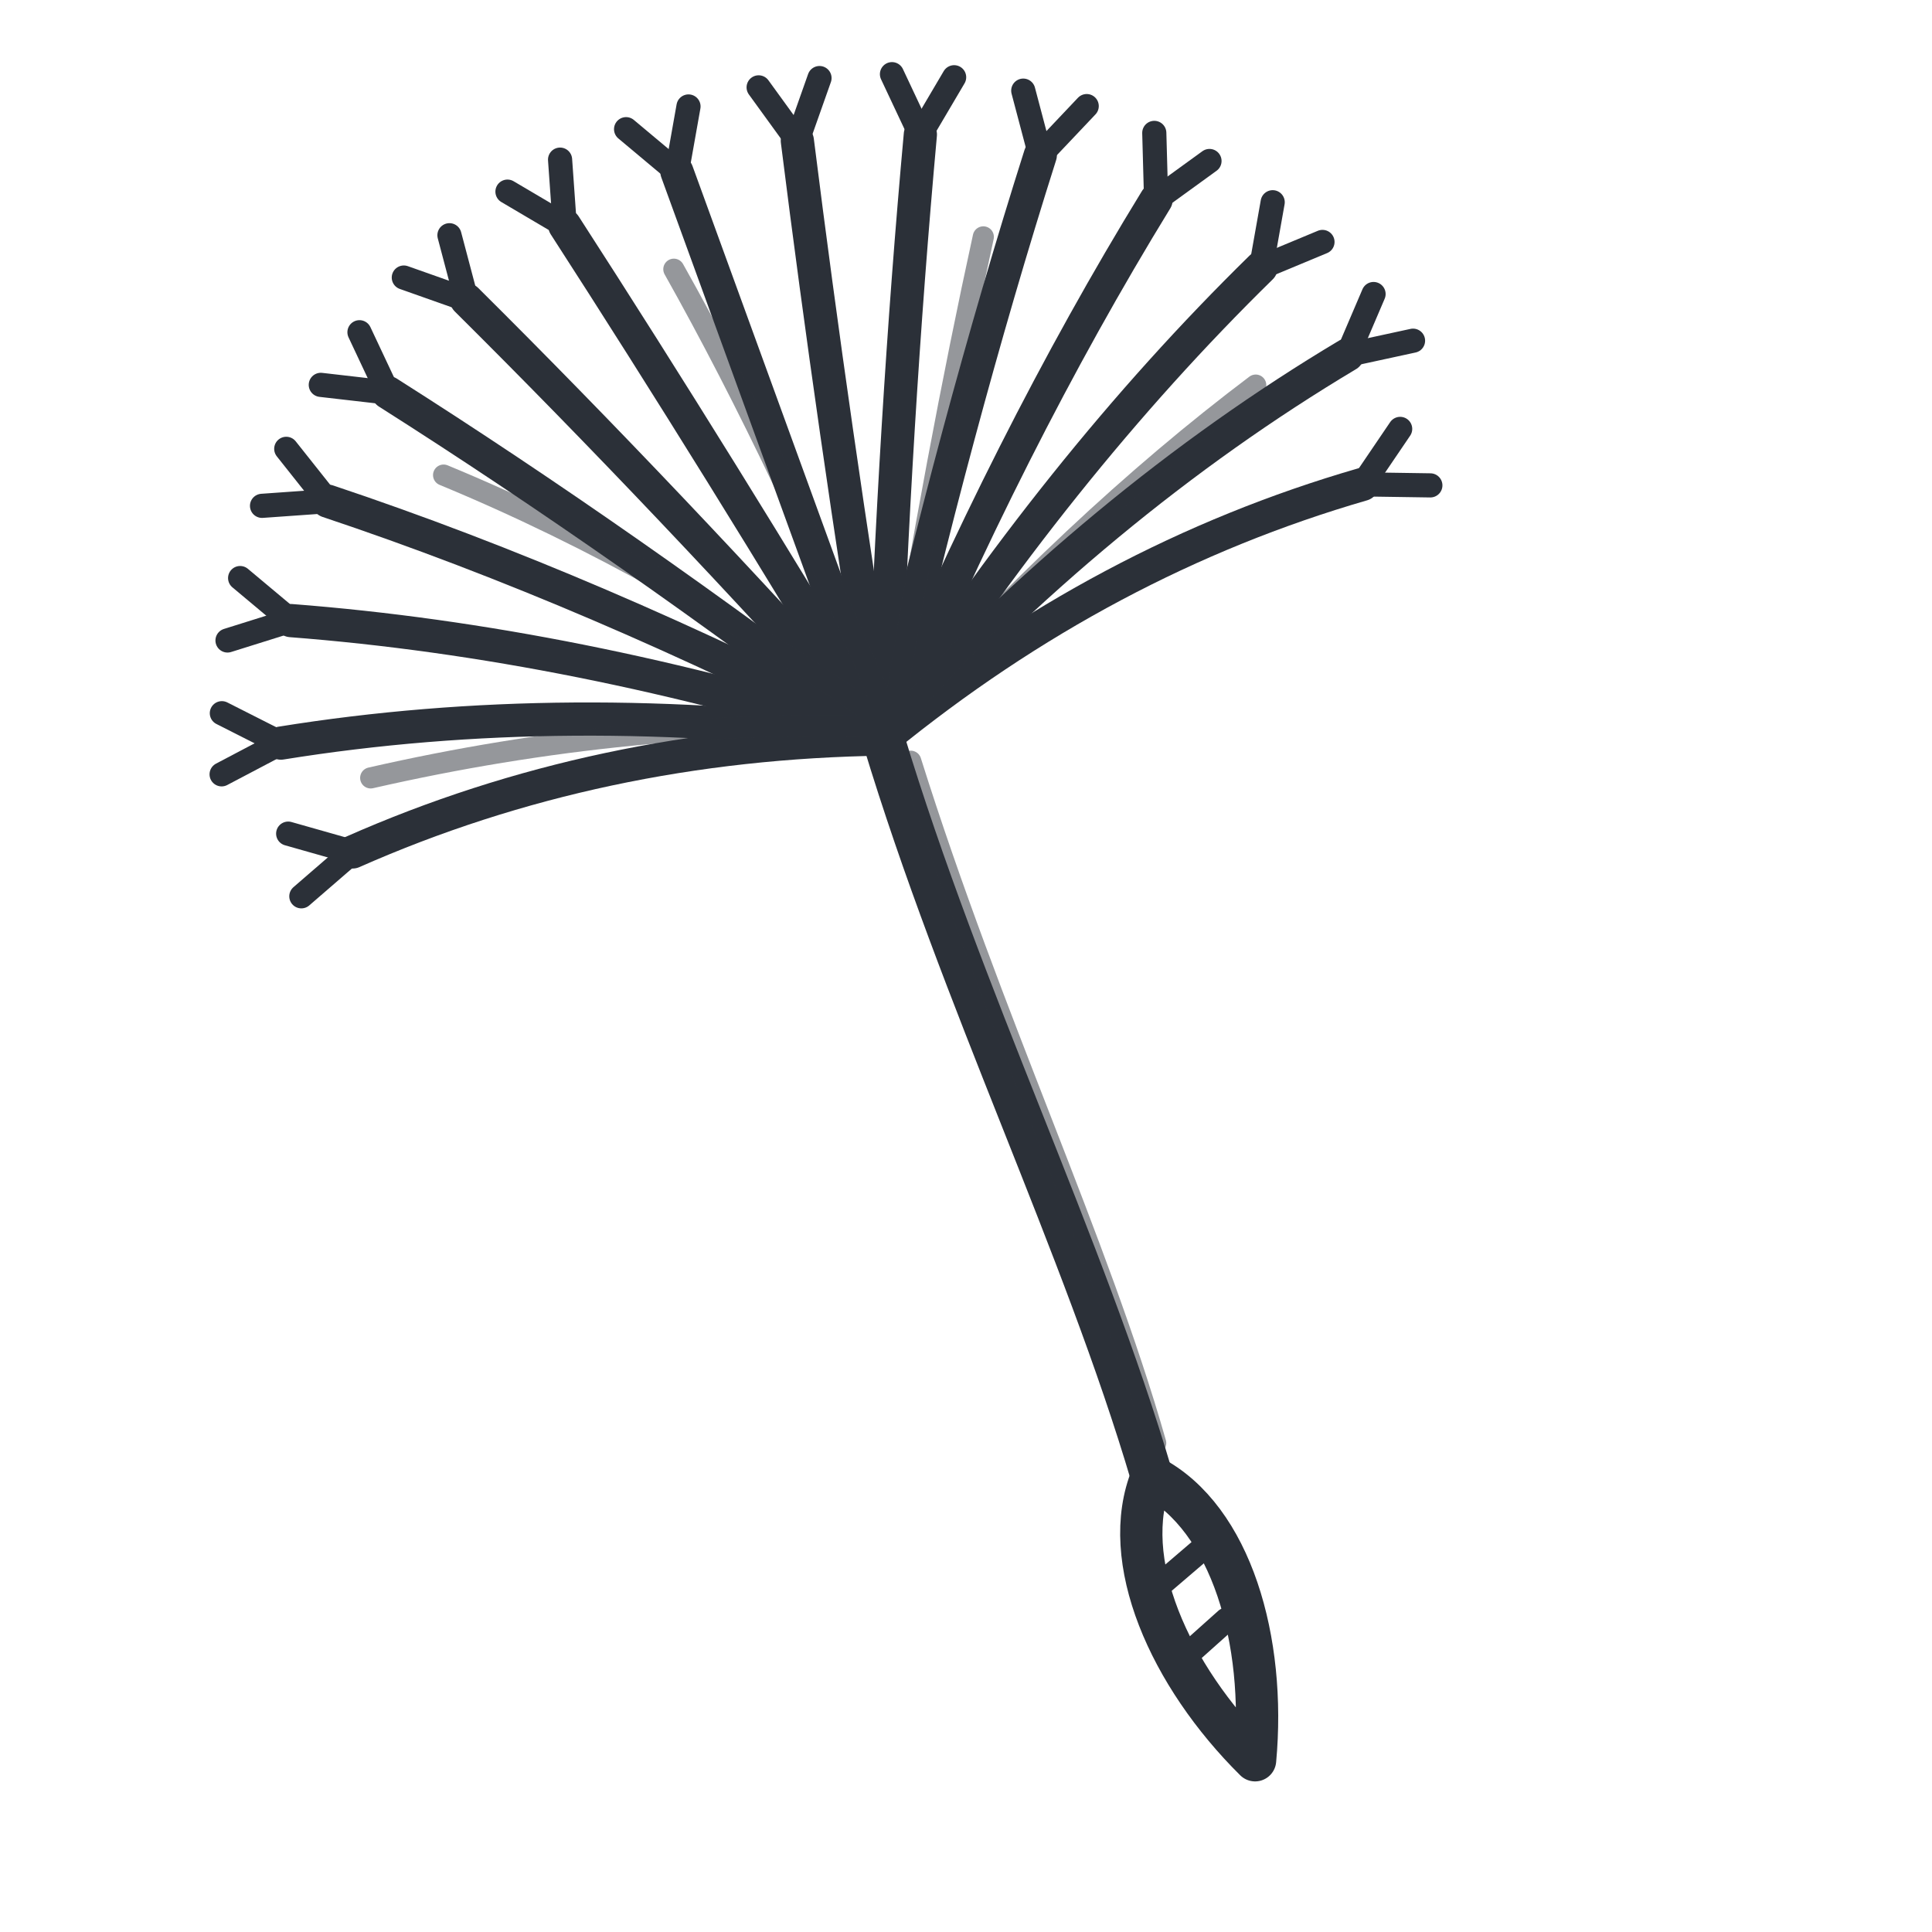
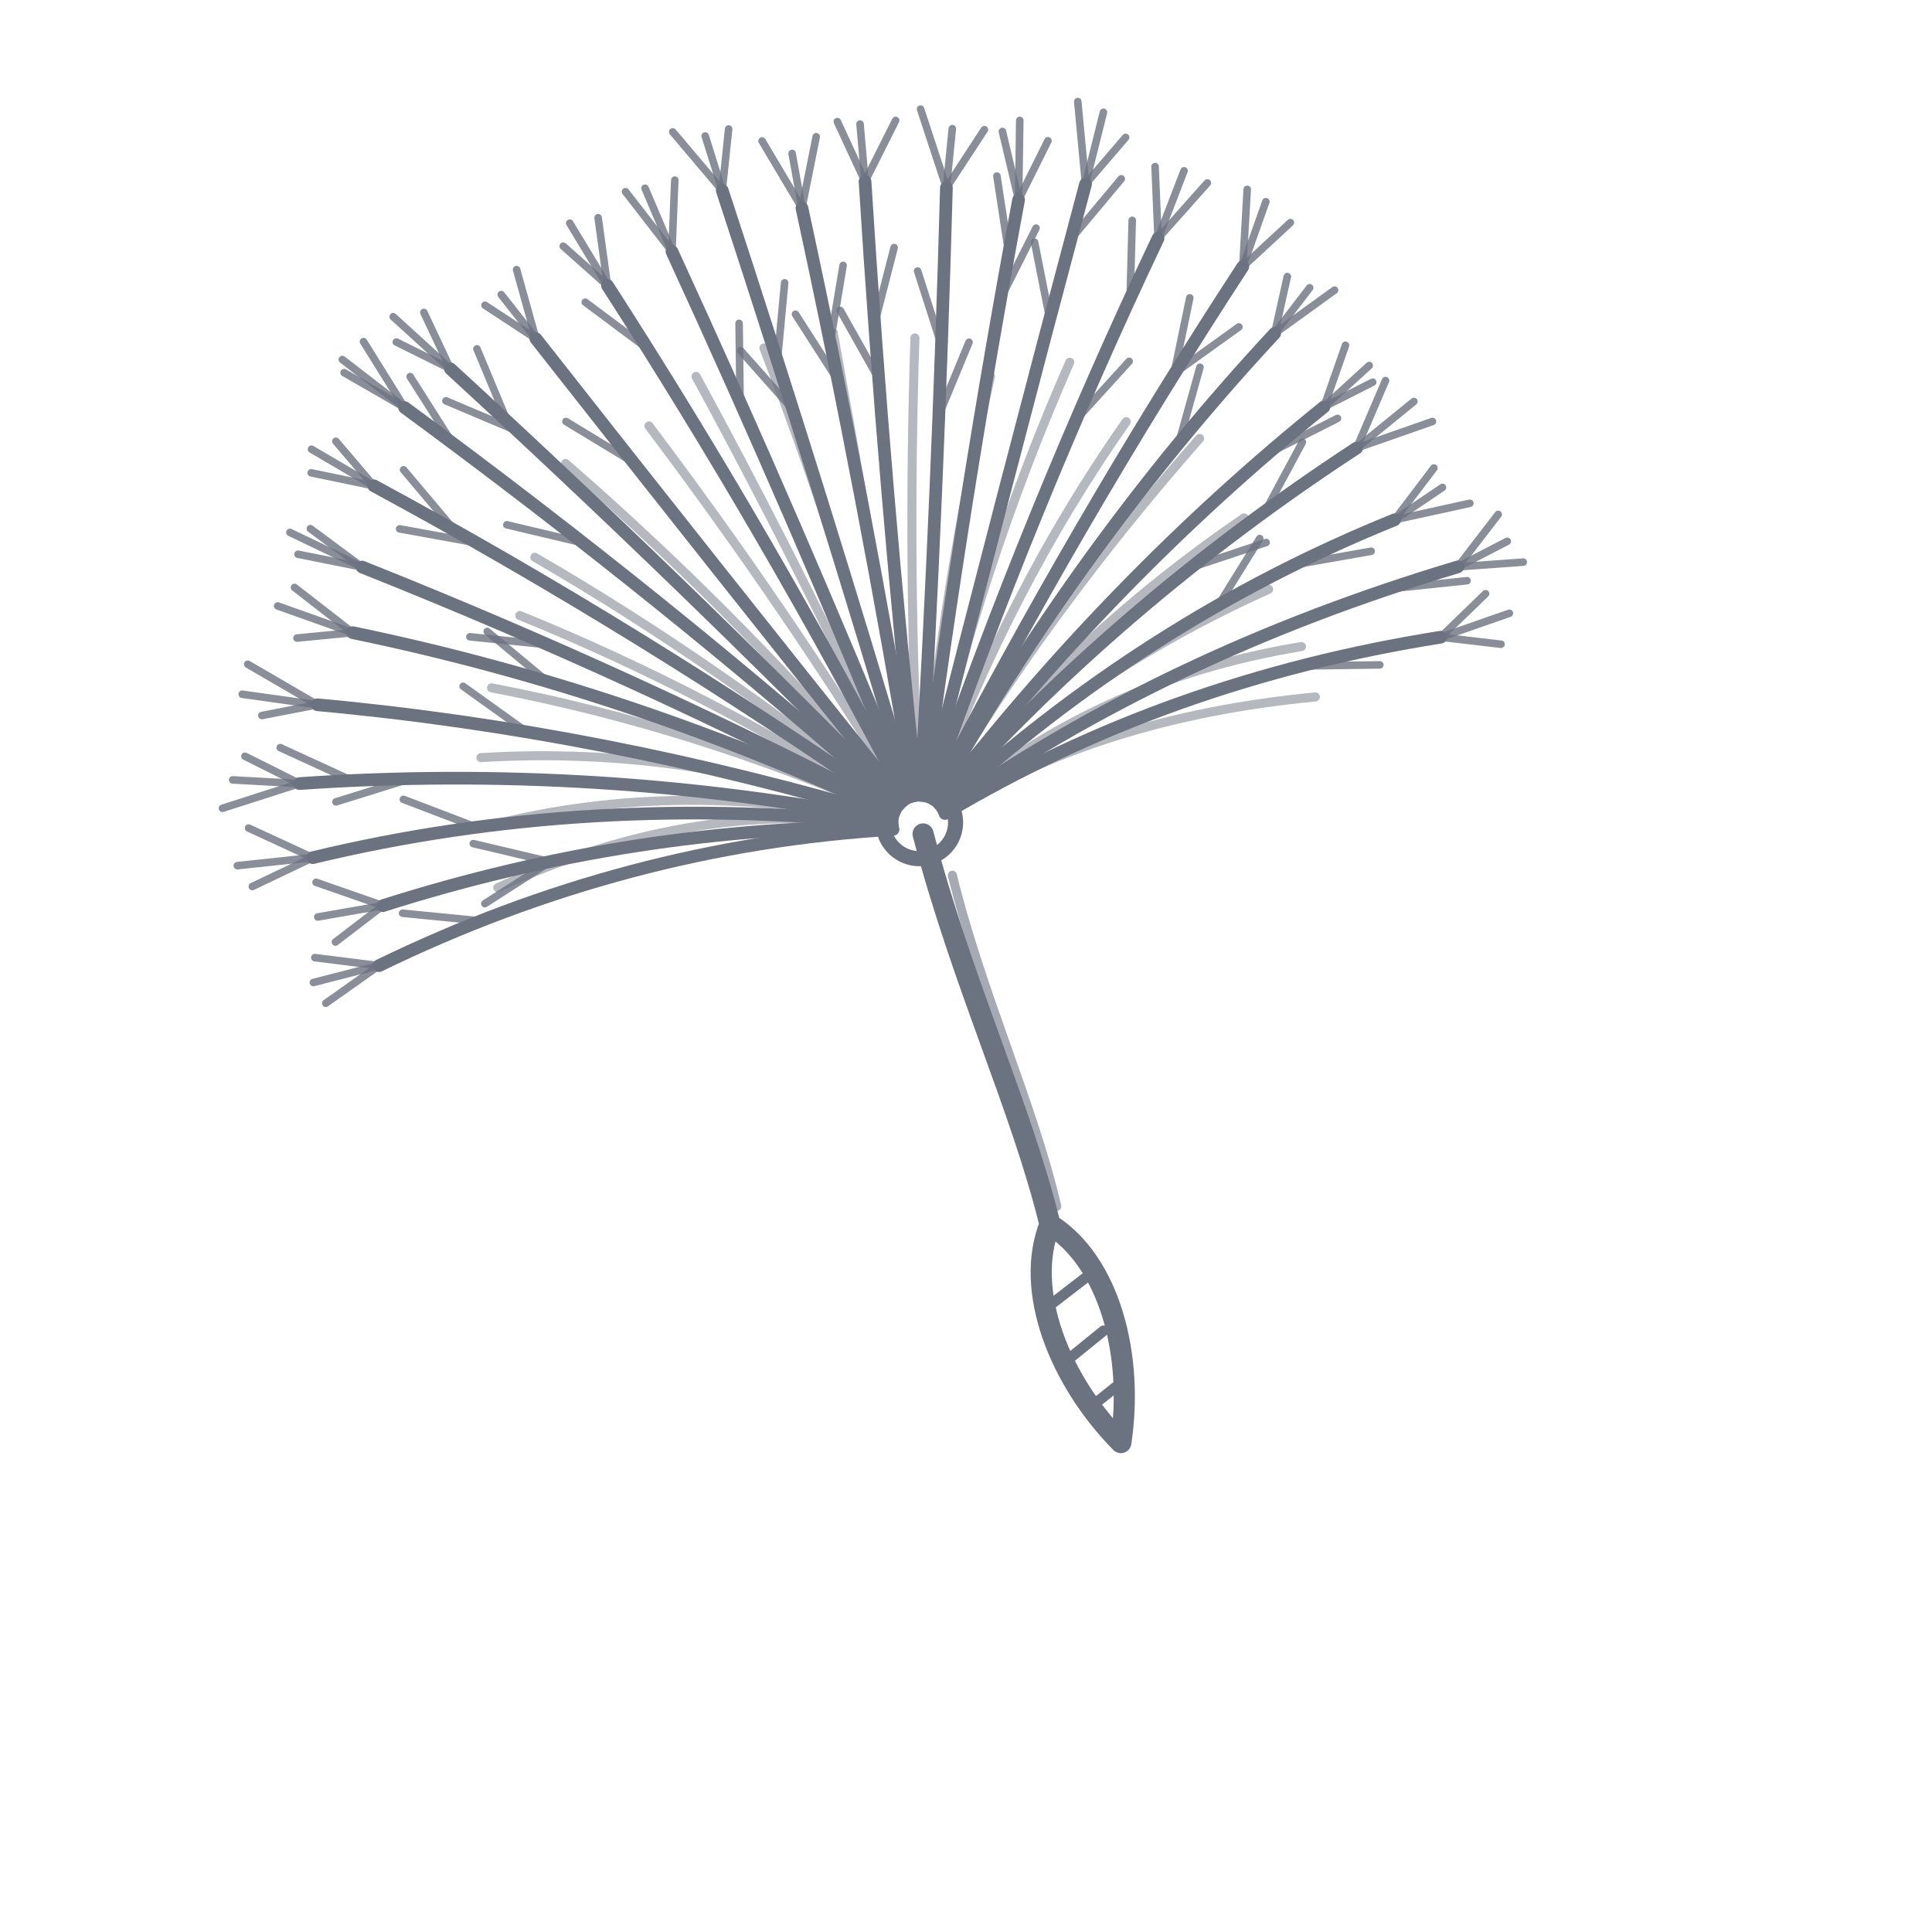
- <svg xmlns="http://www.w3.org/2000/svg" viewBox="0 0 64 64" fill="none" stroke="#2b3038" stroke-linecap="round" stroke-linejoin="round">
-   <g transform="rotate(-20 32 32)">
-     <g stroke-width="1.1">
-       <path d="M32.0 24.0 Q23.1 20.9 14.2 21.5" />
-       <path stroke-width="0.8" d="M14.2 21.5 l-1.8 -1.3" />
-       <path stroke-width="0.8" d="M14.2 21.5 l-2.1 0.8" />
-       <path d="M32.0 24.0 Q22.6 19.1 13.2 17.3" />
-       <path stroke-width="0.8" d="M13.2 17.3 l-1.5 -1.6" />
-       <path stroke-width="0.8" d="M13.2 17.3 l-2.2 0.3" />
-       <path d="M32.0 24.0 Q23.5 17.5 14.9 13.6" />
-       <path stroke-width="0.8" d="M14.9 13.6 l-1.1 -1.9" />
-       <path stroke-width="0.8" d="M14.9 13.6 l-2.2 -0.1" />
-       <path d="M32.0 24.0 Q24.7 16.1 17.4 10.3" />
-       <path stroke-width="0.8" d="M17.4 10.3 l-0.7 -2.1" />
-       <path stroke-width="0.8" d="M17.4 10.3 l-2.1 -0.6" />
-       <path d="M32.0 24.0 Q26.2 15.0 20.5 7.6" />
-       <path stroke-width="0.8" d="M20.5 7.6 l-0.2 -2.2" />
-       <path stroke-width="0.8" d="M20.5 7.6 l-2.0 -1.0" />
-       <path d="M32.0 24.0 Q28.0 14.1 24.0 5.6" />
-       <path stroke-width="0.8" d="M24.0 5.6 l0.2 -2.2" />
-       <path stroke-width="0.8" d="M24.0 5.6 l-1.7 -1.4" />
-       <path d="M32.0 24.0 Q30.0 13.6 27.9 4.4" />
-       <path stroke-width="0.8" d="M27.9 4.4 l0.6 -2.1" />
-       <path stroke-width="0.8" d="M27.9 4.4 l-1.4 -1.7" />
-       <path d="M32.0 24.0 Q32.0 13.4 32.0 4.0" />
-       <path stroke-width="0.8" d="M32.0 4.0 l1.1 -1.9" />
-       <path stroke-width="0.8" d="M32.0 4.0 l-1.1 -1.9" />
-       <path d="M32.0 24.0 Q34.0 13.6 36.1 4.4" />
-       <path stroke-width="0.8" d="M36.1 4.4 l1.4 -1.7" />
-       <path stroke-width="0.8" d="M36.1 4.4 l-0.6 -2.1" />
-       <path d="M32.0 24.0 Q36.0 14.1 40.0 5.6" />
-       <path stroke-width="0.8" d="M40.0 5.6 l1.7 -1.4" />
-       <path stroke-width="0.8" d="M40.0 5.6 l-0.2 -2.2" />
-       <path d="M32.0 24.0 Q37.8 15.0 43.5 7.6" />
-       <path stroke-width="0.8" d="M43.5 7.6 l2.0 -1.0" />
-       <path stroke-width="0.8" d="M43.5 7.6 l0.2 -2.2" />
-       <path d="M32.0 24.0 Q39.3 16.1 46.6 10.3" />
-       <path stroke-width="0.8" d="M46.6 10.3 l2.1 -0.6" />
-       <path stroke-width="0.8" d="M46.6 10.3 l0.7 -2.1" />
-       <path d="M32.0 24.0 Q40.5 17.5 49.1 13.6" />
-       <path stroke-width="0.8" d="M49.1 13.6 l2.2 -0.1" />
-       <path stroke-width="0.8" d="M49.1 13.6 l1.1 -1.9" />
-       <path d="M32.0 24.0 Q41.4 19.1 50.8 17.3" />
-       <path stroke-width="0.8" d="M50.8 17.3 l2.2 0.3" />
-       <path stroke-width="0.8" d="M50.8 17.3 l1.5 -1.6" />
-       <path d="M32.0 24.0 Q40.9 20.9 49.8 21.5" />
-       <path stroke-width="0.8" d="M49.8 21.5 l2.1 0.8" />
-       <path stroke-width="0.8" d="M49.8 21.5 l1.8 -1.3" />
-     </g>
-     <g stroke-width="0.7" opacity="0.5">
-       <path d="M32.4 23.7 Q24.4 20.5 15.6 19.4" />
-       <path d="M32.4 23.7 Q27.2 16.2 21.3 10.8" />
-       <path d="M32.4 23.7 Q32.0 14.3 30.8 7.0" />
-       <path d="M32.4 23.7 Q37.0 15.5 40.8 9.5" />
-       <path d="M32.4 23.7 Q40.4 19.4 47.6 17.2" />
-     </g>
-     <path stroke-width="1.4" d="M32 24 C31.5 33 32.5 42 32 50" />
-     <path stroke-width="0.7" opacity="0.5" d="M32.6 25 C32.2 34 33 42 32.5 49" />
-     <path stroke-width="1.4" d="M32 50 C30 52.2 30.3 56.4 32 60 C33.7 56.4 34 52.2 32 50 Z" />
-     <path stroke-width="0.8" d="M31.2 53.4 L32.8 52.8 M31.2 55.9 L32.7 55.3" />
+ <svg xmlns="http://www.w3.org/2000/svg" viewBox="0 0 64 64" fill="none" stroke="#6b7280" stroke-linecap="round" stroke-linejoin="round">
+   <g transform="rotate(-18 32 32)">
+     <path stroke-width="0.42" d="M31.10 26.95 Q22.54 24.72 13.51 25.98" />
+     <path stroke-width="0.25" opacity="0.8" d="M17.17 25.61 l-2.38 -1.04" />
+     <path stroke-width="0.25" opacity="0.8" d="M13.51 25.98 l-1.94 -0.91" />
+     <path stroke-width="0.25" opacity="0.8" d="M13.51 25.98 l-2.24 -0.14" />
+     <path stroke-width="0.25" opacity="0.8" d="M13.51 25.98 l-2.06 0.64" />
+     <path stroke-width="0.42" d="M31.11 26.86 Q22.98 24.18 14.25 24.13" />
+     <path stroke-width="0.25" opacity="0.8" d="M19.95 24.45 l-2.22 -1.35" />
+     <path stroke-width="0.25" opacity="0.8" d="M20.00 24.45 l-2.52 0.66" />
+     <path stroke-width="0.25" opacity="0.8" d="M14.25 24.13 l-1.87 -1.42" />
+     <path stroke-width="0.25" opacity="0.8" d="M14.25 24.13 l-2.17 -0.31" />
+     <path stroke-width="0.25" opacity="0.8" d="M14.25 24.13 l-1.87 0.66" />
+     <path stroke-width="0.42" d="M31.13 26.77 Q21.92 22.63 12.53 21.90" />
+     <path stroke-width="0.25" opacity="0.8" d="M18.00 22.62 l-2.02 -1.63" />
+     <path stroke-width="0.25" opacity="0.8" d="M12.53 21.90 l-1.72 -1.59" />
+     <path stroke-width="0.25" opacity="0.8" d="M12.53 21.90 l-2.46 -0.52" />
+     <path stroke-width="0.25" opacity="0.8" d="M12.53 21.90 l-2.20 0.29" />
+     <path stroke-width="0.42" d="M31.16 26.67 Q22.49 21.84 12.87 19.43" />
+     <path stroke-width="0.25" opacity="0.8" d="M16.43 20.41 l-2.60 -0.03" />
+     <path stroke-width="0.25" opacity="0.8" d="M14.54 19.86 l-1.91 -1.76" />
+     <path stroke-width="0.25" opacity="0.8" d="M12.87 19.43 l-1.44 -1.42" />
+     <path stroke-width="0.25" opacity="0.8" d="M12.87 19.43 l-2.07 -0.80" />
+     <path stroke-width="0.25" opacity="0.8" d="M12.87 19.43 l-2.68 -0.01" />
+     <path stroke-width="0.42" d="M31.21 26.56 Q22.98 20.88 14.24 17.13" />
+     <path stroke-width="0.25" opacity="0.8" d="M20.56 20.13 l-1.54 -2.09" />
+     <path stroke-width="0.25" opacity="0.8" d="M14.24 17.13 l-1.78 -1.99" />
+     <path stroke-width="0.25" opacity="0.8" d="M14.24 17.13 l-2.26 -1.10" />
+     <path stroke-width="0.25" opacity="0.8" d="M14.24 17.13 l-1.86 -0.23" />
+     <path stroke-width="0.42" d="M31.28 26.46 Q24.25 19.87 16.09 15.22" />
+     <path stroke-width="0.25" opacity="0.8" d="M21.73 18.76 l-1.39 -2.20" />
+     <path stroke-width="0.25" opacity="0.8" d="M16.09 15.22 l-1.37 -2.02" />
+     <path stroke-width="0.25" opacity="0.8" d="M16.09 15.22 l-2.09 -1.61" />
+     <path stroke-width="0.25" opacity="0.8" d="M16.09 15.22 l-1.81 -0.40" />
+     <path stroke-width="0.42" d="M31.34 26.39 Q24.70 19.60 17.06 13.25" />
+     <path stroke-width="0.25" opacity="0.8" d="M22.12 17.60 l-2.38 -1.05" />
+     <path stroke-width="0.25" opacity="0.8" d="M17.06 13.25 l-1.24 -1.74" />
+     <path stroke-width="0.25" opacity="0.8" d="M17.06 13.25 l-1.92 -1.83" />
+     <path stroke-width="0.25" opacity="0.8" d="M17.06 13.25 l-1.89 -1.06" />
+     <path stroke-width="0.42" d="M31.42 26.31 Q25.23 18.13 18.26 10.81" />
+     <path stroke-width="0.25" opacity="0.8" d="M20.34 13.02 l-0.98 -2.41" />
+     <path stroke-width="0.25" opacity="0.8" d="M20.92 13.66 l-2.29 -1.23" />
+     <path stroke-width="0.25" opacity="0.8" d="M18.26 10.81 l-0.74 -1.79" />
+     <path stroke-width="0.25" opacity="0.8" d="M18.26 10.81 l-1.59 -1.79" />
+     <path stroke-width="0.25" opacity="0.8" d="M18.26 10.81 l-1.84 -1.05" />
+     <path stroke-width="0.42" d="M31.51 26.25 Q26.40 17.53 20.03 8.66" />
+     <path stroke-width="0.25" opacity="0.8" d="M21.17 10.26 l-0.65 -2.52" />
+     <path stroke-width="0.25" opacity="0.8" d="M24.27 14.75 l-2.22 -1.35" />
+     <path stroke-width="0.25" opacity="0.8" d="M20.03 8.66 l-0.62 -2.50" />
+     <path stroke-width="0.25" opacity="0.8" d="M20.03 8.66 l-1.47 -2.15" />
+     <path stroke-width="0.25" opacity="0.8" d="M20.03 8.66 l-1.55 -1.72" />
+     <path stroke-width="0.42" d="M31.58 26.21 Q26.95 16.91 21.87 7.91" />
+     <path stroke-width="0.25" opacity="0.8" d="M23.12 10.14 l-0.21 -2.59" />
+     <path stroke-width="0.25" opacity="0.8" d="M23.36 10.57 l-1.96 -1.70" />
+     <path stroke-width="0.25" opacity="0.8" d="M21.87 7.91 l-0.26 -2.05" />
+     <path stroke-width="0.25" opacity="0.8" d="M21.87 7.91 l-1.27 -2.23" />
+     <path stroke-width="0.25" opacity="0.8" d="M21.87 7.91 l-1.43 -1.40" />
+     <path stroke-width="0.42" d="M31.69 26.16 Q28.20 16.91 24.87 7.83" />
+     <path stroke-width="0.25" opacity="0.8" d="M26.67 12.72 l-1.70 -1.97" />
+     <path stroke-width="0.25" opacity="0.8" d="M24.87 7.83 l0.10 -2.37" />
+     <path stroke-width="0.25" opacity="0.8" d="M24.87 7.83 l-0.64 -1.74" />
+     <path stroke-width="0.25" opacity="0.8" d="M24.87 7.83 l-1.26 -1.57" />
+     <path stroke-width="0.42" d="M31.81 26.12 Q30.19 16.43 27.67 6.89" />
+     <path stroke-width="0.25" opacity="0.8" d="M28.30 9.31 l-1.50 -2.12" />
+     <path stroke-width="0.25" opacity="0.8" d="M27.67 6.89 l0.40 -2.23" />
+     <path stroke-width="0.25" opacity="0.8" d="M27.67 6.89 l-0.55 -2.35" />
+     <path stroke-width="0.25" opacity="0.8" d="M27.67 6.89 l-0.99 -1.69" />
+     <path stroke-width="0.42" d="M31.91 26.10 Q31.21 16.34 30.05 6.48" />
+     <path stroke-width="0.25" opacity="0.8" d="M30.66 11.91 l0.77 -2.48" />
+     <path stroke-width="0.25" opacity="0.8" d="M30.05 6.48 l0.82 -2.22" />
+     <path stroke-width="0.25" opacity="0.8" d="M30.05 6.48 l-0.20 -2.27" />
+     <path stroke-width="0.25" opacity="0.8" d="M30.05 6.48 l-0.85 -2.36" />
+     <path stroke-width="0.42" d="M32.01 26.10 Q32.29 15.84 32.26 5.07" />
+     <path stroke-width="0.25" opacity="0.8" d="M32.24 12.69 l-1.04 -2.38" />
+     <path stroke-width="0.25" opacity="0.8" d="M32.25 11.01 l1.03 -2.39" />
+     <path stroke-width="0.25" opacity="0.8" d="M32.26 5.07 l0.83 -1.87" />
+     <path stroke-width="0.25" opacity="0.8" d="M32.26 5.07 l0.02 -1.89" />
+     <path stroke-width="0.25" opacity="0.8" d="M32.26 5.07 l-0.96 -2.35" />
+     <path stroke-width="0.42" d="M32.11 26.11 Q33.60 16.23 34.59 6.44" />
+     <path stroke-width="0.25" opacity="0.8" d="M33.96 12.24 l-0.66 -2.52" />
+     <path stroke-width="0.25" opacity="0.8" d="M34.10 10.98 l1.20 -2.31" />
+     <path stroke-width="0.25" opacity="0.8" d="M34.59 6.44 l1.18 -2.10" />
+     <path stroke-width="0.25" opacity="0.8" d="M34.59 6.44 l0.25 -1.82" />
+     <path stroke-width="0.25" opacity="0.8" d="M34.59 6.44 l-0.57 -2.52" />
+     <path stroke-width="0.42" d="M32.20 26.12 Q34.24 16.39 36.85 6.25" />
+     <path stroke-width="0.25" opacity="0.8" d="M35.26 12.61 l-0.51 -2.55" />
+     <path stroke-width="0.25" opacity="0.8" d="M35.70 10.82 l1.39 -2.19" />
+     <path stroke-width="0.25" opacity="0.8" d="M36.85 6.25 l1.59 -1.61" />
+     <path stroke-width="0.25" opacity="0.8" d="M36.85 6.25 l0.43 -1.86" />
+     <path stroke-width="0.25" opacity="0.8" d="M36.85 6.25 l-0.26 -2.17" />
+     <path stroke-width="0.42" d="M32.31 26.16 Q35.92 16.92 39.35 7.28" />
+     <path stroke-width="0.25" opacity="0.8" d="M37.58 12.21 l0.01 -2.60" />
+     <path stroke-width="0.25" opacity="0.8" d="M36.79 14.36 l1.69 -1.98" />
+     <path stroke-width="0.25" opacity="0.8" d="M39.35 7.28 l1.79 -1.44" />
+     <path stroke-width="0.25" opacity="0.8" d="M39.35 7.28 l0.79 -1.80" />
+     <path stroke-width="0.25" opacity="0.8" d="M39.35 7.28 l-0.01 -2.74" />
+     <path stroke-width="0.42" d="M32.41 26.20 Q36.77 17.09 41.50 8.40" />
+     <path stroke-width="0.25" opacity="0.8" d="M40.64 10.00 l0.42 -2.57" />
+     <path stroke-width="0.25" opacity="0.8" d="M39.93 11.32 l1.83 -1.85" />
+     <path stroke-width="0.25" opacity="0.8" d="M41.50 8.40 l1.53 -1.56" />
+     <path stroke-width="0.25" opacity="0.8" d="M41.50 8.40 l0.85 -2.49" />
+     <path stroke-width="0.25" opacity="0.8" d="M41.50 8.40 l0.19 -2.32" />
+     <path stroke-width="0.42" d="M32.48 26.24 Q38.14 17.28 43.77 8.59" />
+     <path stroke-width="0.25" opacity="0.8" d="M41.26 12.48 l0.31 -2.58" />
+     <path stroke-width="0.25" opacity="0.8" d="M42.75 10.17 l2.20 -1.38" />
+     <path stroke-width="0.25" opacity="0.8" d="M43.77 8.59 l1.74 -1.06" />
+     <path stroke-width="0.25" opacity="0.8" d="M43.77 8.59 l1.30 -2.08" />
+     <path stroke-width="0.25" opacity="0.8" d="M43.77 8.59 l0.60 -2.68" />
+     <path stroke-width="0.42" d="M32.58 26.31 Q38.73 18.21 45.50 11.04" />
+     <path stroke-width="0.25" opacity="0.8" d="M41.07 15.91 l2.26 -1.29" />
+     <path stroke-width="0.25" opacity="0.8" d="M44.00 12.66 l0.87 -2.45" />
+     <path stroke-width="0.25" opacity="0.8" d="M45.50 11.04 l2.12 -1.24" />
+     <path stroke-width="0.25" opacity="0.8" d="M45.50 11.04 l1.51 -1.86" />
+     <path stroke-width="0.25" opacity="0.8" d="M45.50 11.04 l0.64 -2.29" />
+     <path stroke-width="0.42" d="M32.67 26.40 Q40.01 19.14 47.88 12.80" />
+     <path stroke-width="0.25" opacity="0.8" d="M44.66 15.45 l2.48 -0.79" />
+     <path stroke-width="0.25" opacity="0.8" d="M44.60 15.50 l1.29 -2.26" />
+     <path stroke-width="0.25" opacity="0.8" d="M47.88 12.80 l1.95 -0.90" />
+     <path stroke-width="0.25" opacity="0.8" d="M47.88 12.80 l1.39 -1.81" />
+     <path stroke-width="0.25" opacity="0.8" d="M47.88 12.80 l0.93 -2.39" />
+     <path stroke-width="0.42" d="M32.73 26.47 Q39.90 19.85 48.20 15.23" />
+     <path stroke-width="0.25" opacity="0.8" d="M44.06 17.70 l1.44 -2.17" />
+     <path stroke-width="0.25" opacity="0.8" d="M48.20 15.23 l2.33 -0.75" />
+     <path stroke-width="0.25" opacity="0.8" d="M48.20 15.23 l1.57 -1.08" />
+     <path stroke-width="0.25" opacity="0.8" d="M48.20 15.23 l0.98 -1.66" />
+     <path stroke-width="0.42" d="M32.80 26.58 Q40.58 21.26 49.00 18.05" />
+     <path stroke-width="0.25" opacity="0.8" d="M46.74 18.95 l2.57 -0.40" />
+     <path stroke-width="0.25" opacity="0.8" d="M49.00 18.05 l1.79 -0.28" />
+     <path stroke-width="0.25" opacity="0.8" d="M49.00 18.05 l1.85 -0.84" />
+     <path stroke-width="0.25" opacity="0.8" d="M49.00 18.05 l1.31 -1.72" />
+     <path stroke-width="0.42" d="M32.83 26.65 Q40.55 22.14 49.61 19.68" />
+     <path stroke-width="0.25" opacity="0.8" d="M46.08 20.74 l1.88 -1.80" />
+     <path stroke-width="0.25" opacity="0.8" d="M43.19 21.75 l2.60 -0.02" />
+     <path stroke-width="0.25" opacity="0.8" d="M49.61 19.68 l2.66 -0.06" />
+     <path stroke-width="0.25" opacity="0.8" d="M49.61 19.68 l2.28 -0.88" />
+     <path stroke-width="0.25" opacity="0.8" d="M49.61 19.68 l1.60 -1.83" />
+     <path stroke-width="0.42" d="M32.87 26.77 Q41.20 22.95 50.07 22.33" />
+     <path stroke-width="0.25" opacity="0.8" d="M43.64 23.22 l1.99 -1.68" />
+     <path stroke-width="0.25" opacity="0.8" d="M46.44 22.72 l2.57 0.36" />
+     <path stroke-width="0.25" opacity="0.8" d="M50.07 22.33 l2.54 0.25" />
+     <path stroke-width="0.25" opacity="0.8" d="M50.07 22.33 l1.84 -0.53" />
+     <path stroke-width="0.25" opacity="0.8" d="M50.07 22.33 l1.77 -1.23" />
+     <path stroke-width="0.42" d="M32.89 26.88 Q41.51 24.22 51.58 24.46" />
+     <path stroke-width="0.25" opacity="0.8" d="M49.19 24.45 l2.54 0.54" />
+     <path stroke-width="0.25" opacity="0.8" d="M51.58 24.46 l2.11 0.52" />
+     <path stroke-width="0.25" opacity="0.8" d="M51.58 24.46 l1.82 -0.30" />
+     <path stroke-width="0.25" opacity="0.8" d="M51.58 24.46 l1.81 -1.24" />
+     <path stroke-width="0.42" d="M32.90 26.98 Q41.29 25.07 50.32 26.50" />
+     <path stroke-width="0.25" opacity="0.8" d="M45.64 25.98 l2.48 0.77" />
+     <path stroke-width="0.25" opacity="0.8" d="M50.32 26.50 l1.83 0.84" />
+     <path stroke-width="0.25" opacity="0.8" d="M50.32 26.50 l2.41 -0.05" />
+     <path stroke-width="0.25" opacity="0.8" d="M50.32 26.50 l1.86 -0.91" />
+     <path stroke-width="0.30" opacity="0.50" d="M31.11 26.86 Q25.40 23.90 18.05 24.74" />
+     <path stroke-width="0.30" opacity="0.50" d="M31.14 26.73 Q24.97 23.12 18.45 22.70" />
+     <path stroke-width="0.30" opacity="0.50" d="M31.19 26.60 Q25.58 22.21 18.85 20.47" />
+     <path stroke-width="0.30" opacity="0.50" d="M31.27 26.48 Q25.94 21.70 19.90 18.38" />
+     <path stroke-width="0.30" opacity="0.50" d="M31.37 26.36 Q26.62 20.67 21.53 16.39" />
+     <path stroke-width="0.30" opacity="0.50" d="M31.45 26.29 Q27.21 19.84 22.60 14.71" />
+     <path stroke-width="0.30" opacity="0.50" d="M31.60 26.20 Q28.61 18.86 24.53 12.07" />
+     <path stroke-width="0.30" opacity="0.50" d="M31.75 26.14 Q29.99 18.85 27.54 11.74" />
+     <path stroke-width="0.30" opacity="0.50" d="M31.87 26.11 Q30.97 18.40 29.53 10.66" />
+     <path stroke-width="0.30" opacity="0.50" d="M32.00 26.10 Q32.35 17.97 31.96 10.46" />
+     <path stroke-width="0.30" opacity="0.50" d="M32.13 26.11 Q33.19 18.82 34.30 10.69" />
+     <path stroke-width="0.30" opacity="0.50" d="M32.27 26.14 Q34.15 19.08 36.82 11.69" />
+     <path stroke-width="0.30" opacity="0.50" d="M32.41 26.20 Q35.13 19.86 38.81 13.67" />
+     <path stroke-width="0.30" opacity="0.50" d="M32.53 26.27 Q36.46 19.64 41.45 14.04" />
+     <path stroke-width="0.30" opacity="0.50" d="M32.64 26.37 Q37.17 20.59 42.62 16.49" />
+     <path stroke-width="0.30" opacity="0.50" d="M32.73 26.47 Q38.05 21.75 44.76 17.77" />
+     <path stroke-width="0.30" opacity="0.50" d="M32.81 26.62 Q38.57 22.71 45.35 20.73" />
+     <path stroke-width="0.30" opacity="0.50" d="M32.87 26.76 Q38.71 23.96 45.39 23.23" />
+     <path stroke-width="0.30" opacity="0.50" d="M32.89 26.89 Q38.94 24.32 45.84 25.37" />
+     <path stroke-width="0.30" opacity="0.50" d="M32.90 27.01 Q38.66 25.52 45.76 27.10" />
+     <circle cx="32" cy="27" r="1.2" stroke-width="0.5" />
+     <path stroke-width="0.7" d="M32 27.4 C31.7 32.5 32.3 37 32 41" />
+     <path stroke-width="0.3" opacity="0.6" d="M32.5 29 C32.2 33 32.7 37 32.4 40.5" />
+     <path stroke-width="0.7" d="M32 41 C30.5 42.8 30.7 46 32 48.6 C33.3 46 33.5 42.8 32 41 Z" />
+     <path stroke-width="0.35" d="M31.3 43.5 L32.7 43 M31.3 45.4 L32.6 44.9 M31.6 47.1 L32.4 46.8" />
  </g>
</svg>
